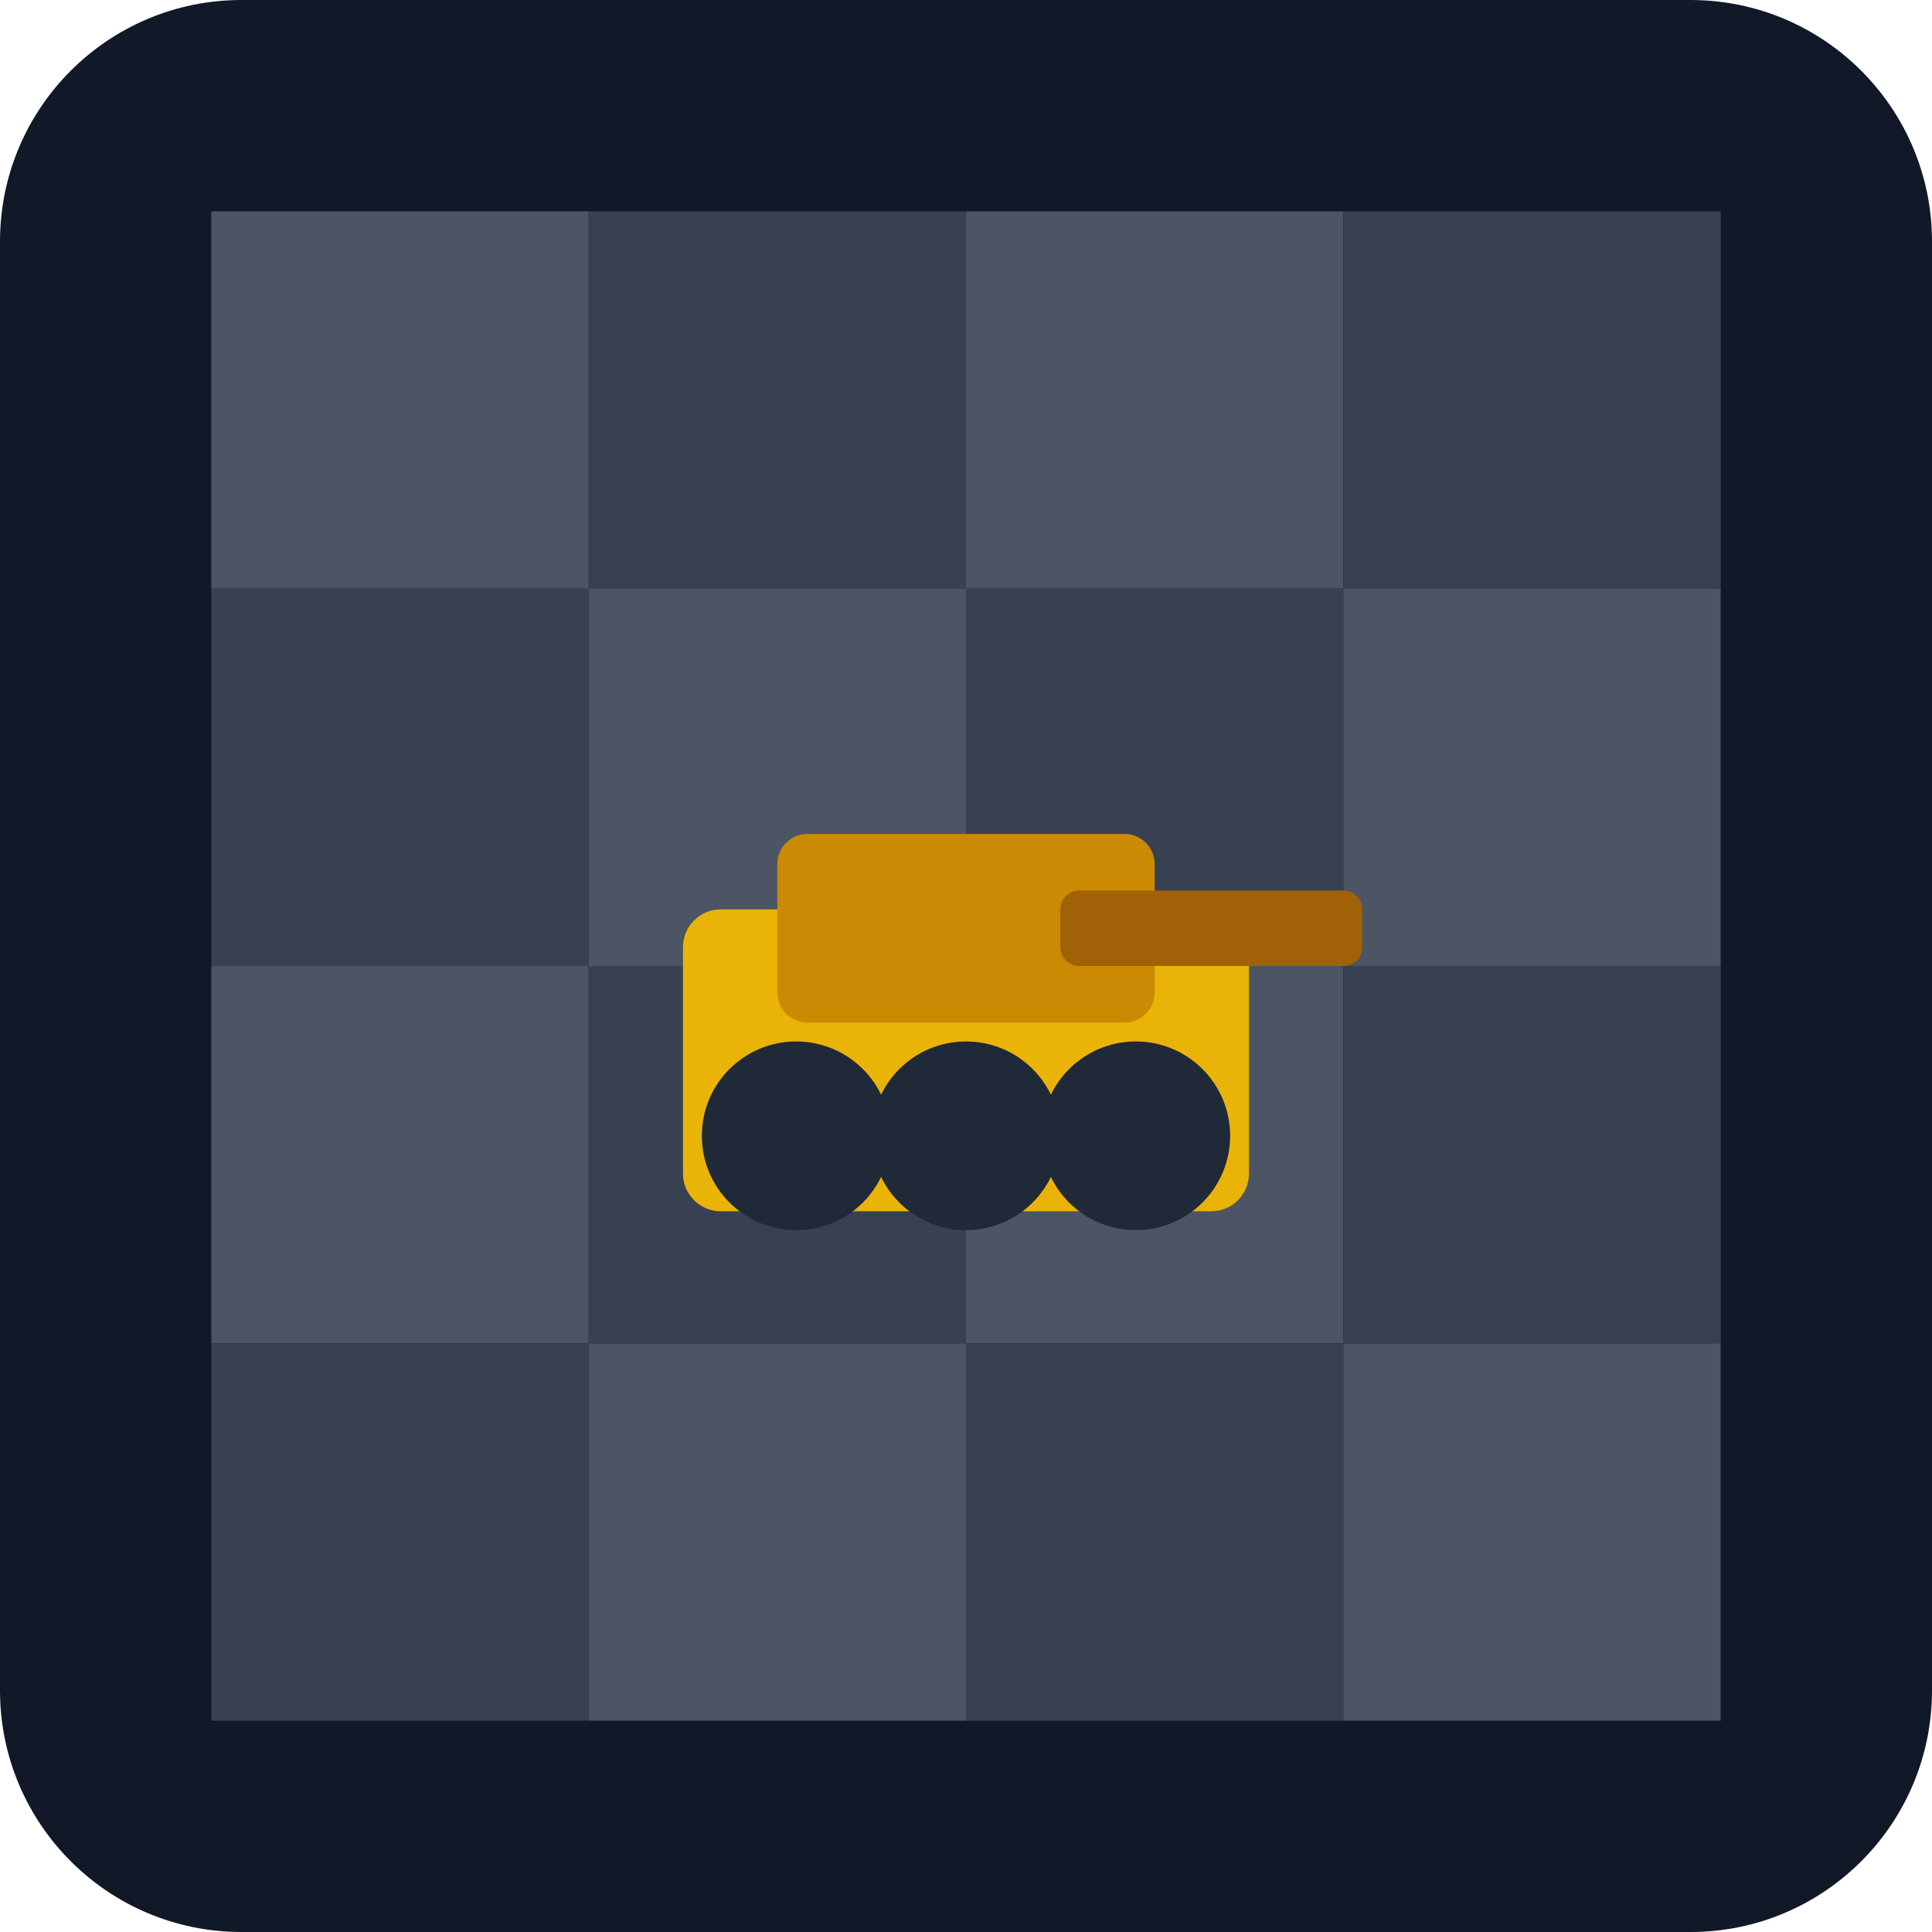
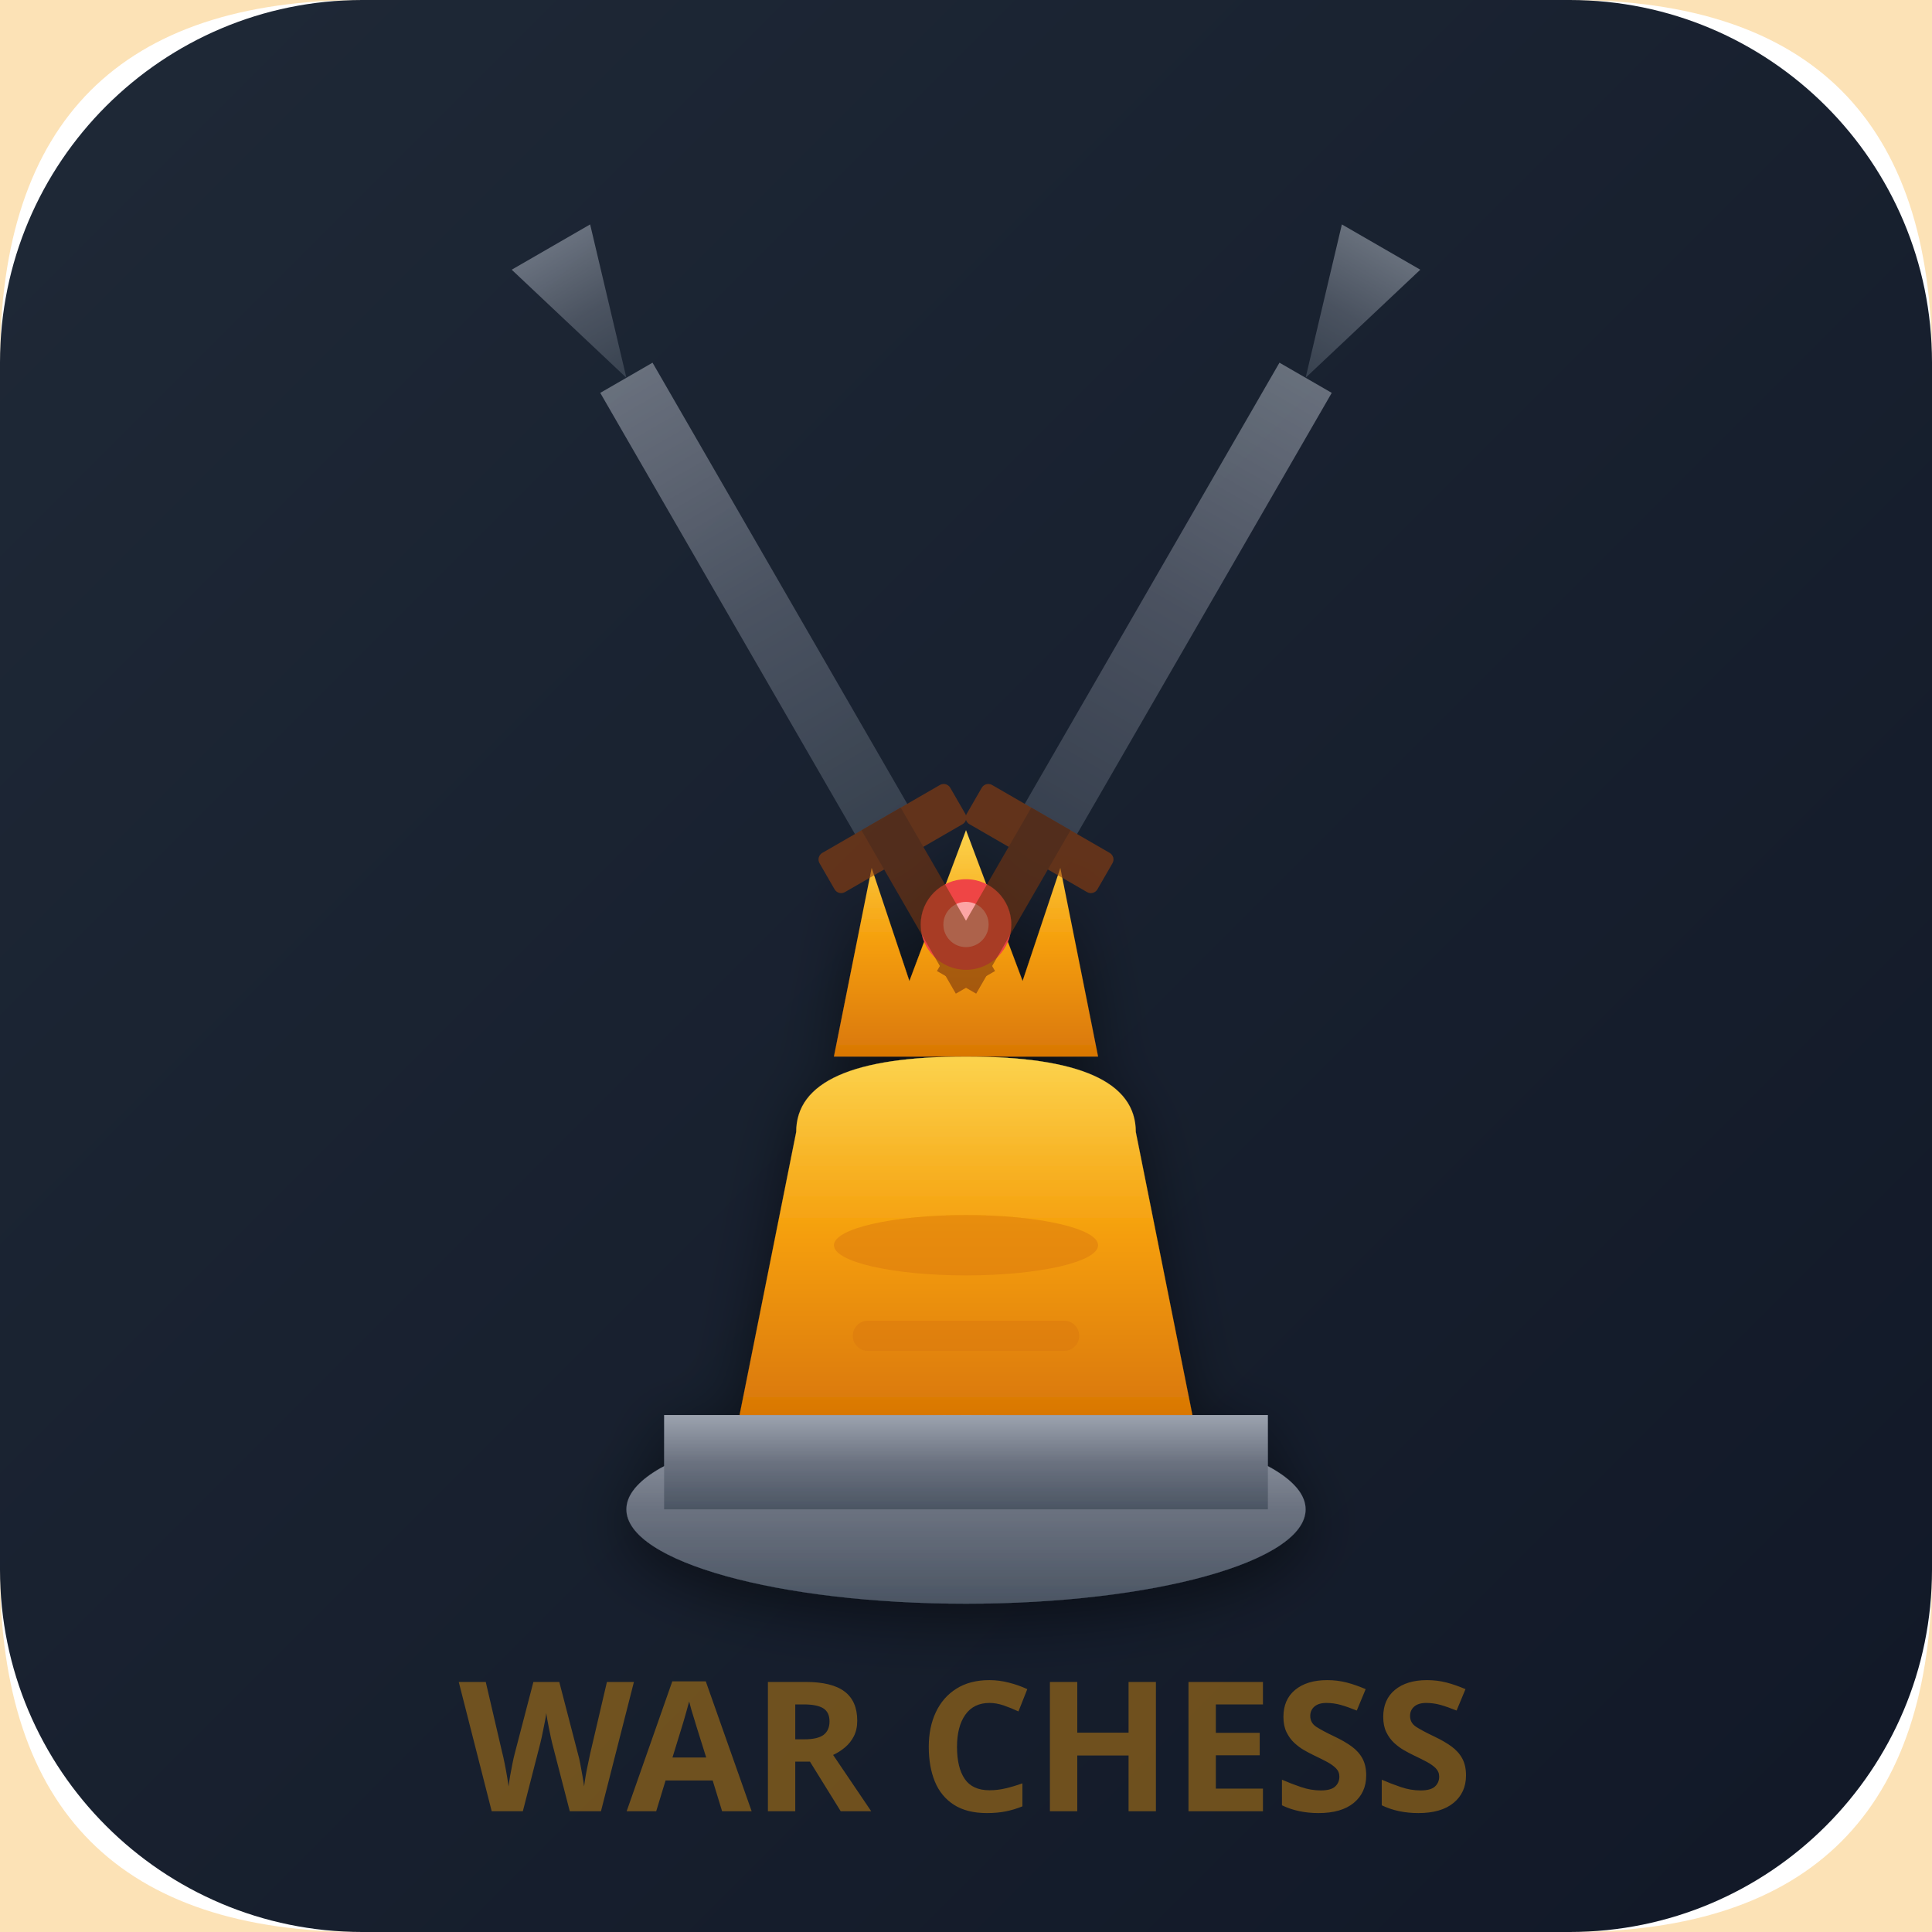
<svg xmlns="http://www.w3.org/2000/svg" viewBox="0 0 512 512">
-   <rect width="512" height="512" rx="64" fill="#111827" />
-   <g transform="translate(56, 56)">
-     <rect x="0" y="0" width="100" height="100" fill="#4B5563" />
-     <rect x="100" y="0" width="100" height="100" fill="#374151" />
-     <rect x="200" y="0" width="100" height="100" fill="#4B5563" />
-     <rect x="300" y="0" width="100" height="100" fill="#374151" />
-     <rect x="0" y="100" width="100" height="100" fill="#374151" />
-     <rect x="100" y="100" width="100" height="100" fill="#4B5563" />
-     <rect x="200" y="100" width="100" height="100" fill="#374151" />
-     <rect x="300" y="100" width="100" height="100" fill="#4B5563" />
-     <rect x="0" y="200" width="100" height="100" fill="#4B5563" />
-     <rect x="100" y="200" width="100" height="100" fill="#374151" />
-     <rect x="200" y="200" width="100" height="100" fill="#4B5563" />
-     <rect x="300" y="200" width="100" height="100" fill="#374151" />
-     <rect x="0" y="300" width="100" height="100" fill="#374151" />
-     <rect x="100" y="300" width="100" height="100" fill="#4B5563" />
-     <rect x="200" y="300" width="100" height="100" fill="#374151" />
-     <rect x="300" y="300" width="100" height="100" fill="#4B5563" />
-     <g transform="translate(125, 125)">
-       <rect x="0" y="60" width="150" height="80" rx="10" fill="#EAB308" />
-       <rect x="25" y="40" width="100" height="50" rx="8" fill="#CA8A04" />
-       <rect x="100" y="55" width="80" height="20" rx="5" fill="#A16207" />
-       <circle cx="30" cy="120" r="25" fill="#1F2937" />
-       <circle cx="75" cy="120" r="25" fill="#1F2937" />
-       <circle cx="120" cy="120" r="25" fill="#1F2937" />
+   <defs>
+     <linearGradient id="bg" x1="0%" y1="0%" x2="100%" y2="100%">
+       <stop offset="0%" style="stop-color:#1F2937" />
+       <stop offset="100%" style="stop-color:#111827" />
+     </linearGradient>
+     <linearGradient id="gold" x1="0%" y1="0%" x2="0%" y2="100%">
+       <stop offset="0%" style="stop-color:#FCD34D" />
+       <stop offset="50%" style="stop-color:#F59E0B" />
+       <stop offset="100%" style="stop-color:#D97706" />
+     </linearGradient>
+     <linearGradient id="steel" x1="0%" y1="0%" x2="0%" y2="100%">
+       <stop offset="0%" style="stop-color:#9CA3AF" />
+       <stop offset="50%" style="stop-color:#6B7280" />
+       <stop offset="100%" style="stop-color:#4B5563" />
+     </linearGradient>
+     <filter id="shadow" x="-20%" y="-20%" width="140%" height="140%">
+       <feDropShadow dx="0" dy="4" stdDeviation="8" flood-opacity="0.5" />
+     </filter>
+   </defs>
+   <rect width="512" height="512" rx="96" fill="url(#bg)" />
+   <path d="M0 96 L0 0 L96 0 Q0 0 0 96" fill="#F59E0B" opacity="0.3" />
+   <path d="M512 96 L512 0 L416 0 Q512 0 512 96" fill="#F59E0B" opacity="0.3" />
+   <path d="M0 416 L0 512 L96 512 Q0 512 0 416" fill="#F59E0B" opacity="0.3" />
+   <path d="M512 416 L512 512 L416 512 Q512 512 512 416" fill="#F59E0B" opacity="0.3" />
+   <g transform="translate(256, 280)" filter="url(#shadow)">
+     <ellipse cx="0" cy="120" rx="90" ry="25" fill="url(#steel)" />
+     <rect x="-80" y="95" width="160" height="25" fill="url(#steel)" />
+     <path d="M-60 95 L-45 20 Q-45 0 0 0 Q45 0 45 20 L60 95 Z" fill="url(#gold)" />
+     <path d="M-35 0 L-25 -50 L-15 -20 L0 -60 L15 -20 L25 -50 L35 0 Z" fill="url(#gold)" />
+     <circle cx="0" cy="-35" r="12" fill="#EF4444" />
+     <circle cx="0" cy="-35" r="6" fill="#FCA5A5" />
+     <ellipse cx="0" cy="50" rx="35" ry="8" fill="#D97706" opacity="0.5" />
+     <rect x="-30" y="70" width="60" height="8" rx="4" fill="#D97706" opacity="0.5" />
+   </g>
+   <g transform="translate(256, 256)" opacity="0.6">
+     <g transform="rotate(-30)">
+       <rect x="-8" y="-180" width="16" height="140" fill="url(#steel)" />
+       <polygon points="0,-180 -12,-220 12,-220" fill="url(#steel)" />
+       <rect x="-20" y="-45" width="40" height="12" rx="2" fill="#92400E" />
+       <rect x="-6" y="-45" width="12" height="50" fill="#78350F" />
+     </g>
+     <g transform="rotate(30)">
+       <rect x="-8" y="-180" width="16" height="140" fill="url(#steel)" />
+       <polygon points="0,-180 -12,-220 12,-220" fill="url(#steel)" />
+       <rect x="-20" y="-45" width="40" height="12" rx="2" fill="#92400E" />
+       <rect x="-6" y="-45" width="12" height="50" fill="#78350F" />
    </g>
  </g>
+   <text x="256" y="480" text-anchor="middle" font-family="Arial Black, sans-serif" font-size="48" font-weight="bold" fill="#F59E0B" opacity="0.4">WAR CHESS</text>
</svg>
